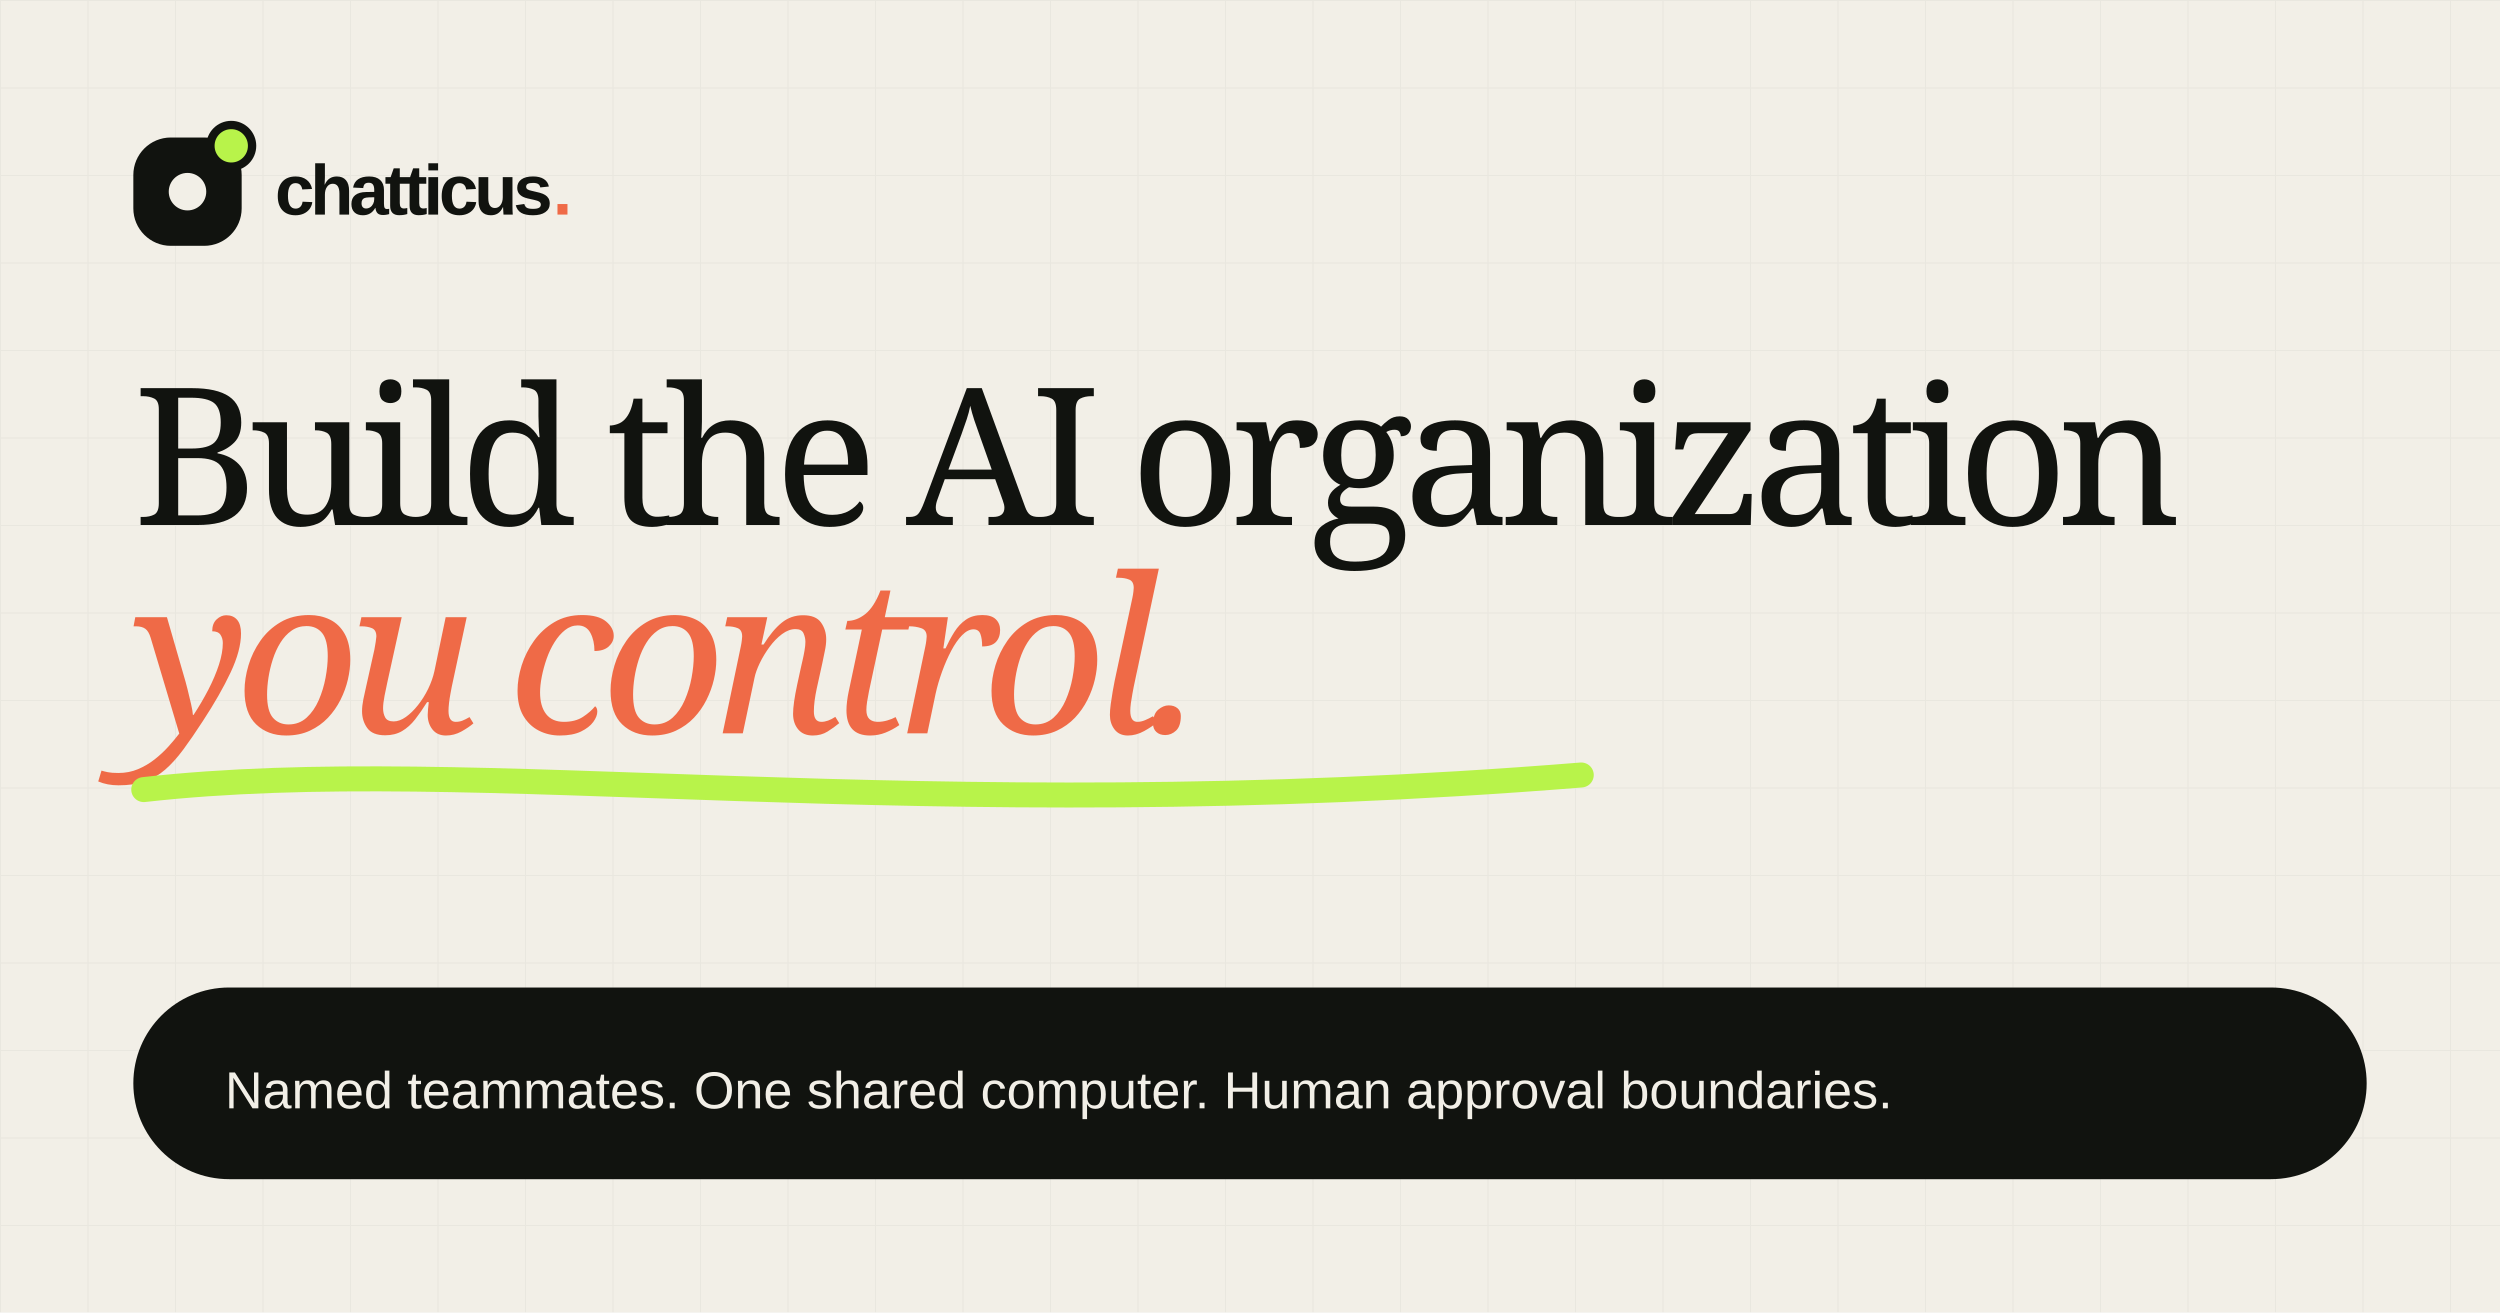
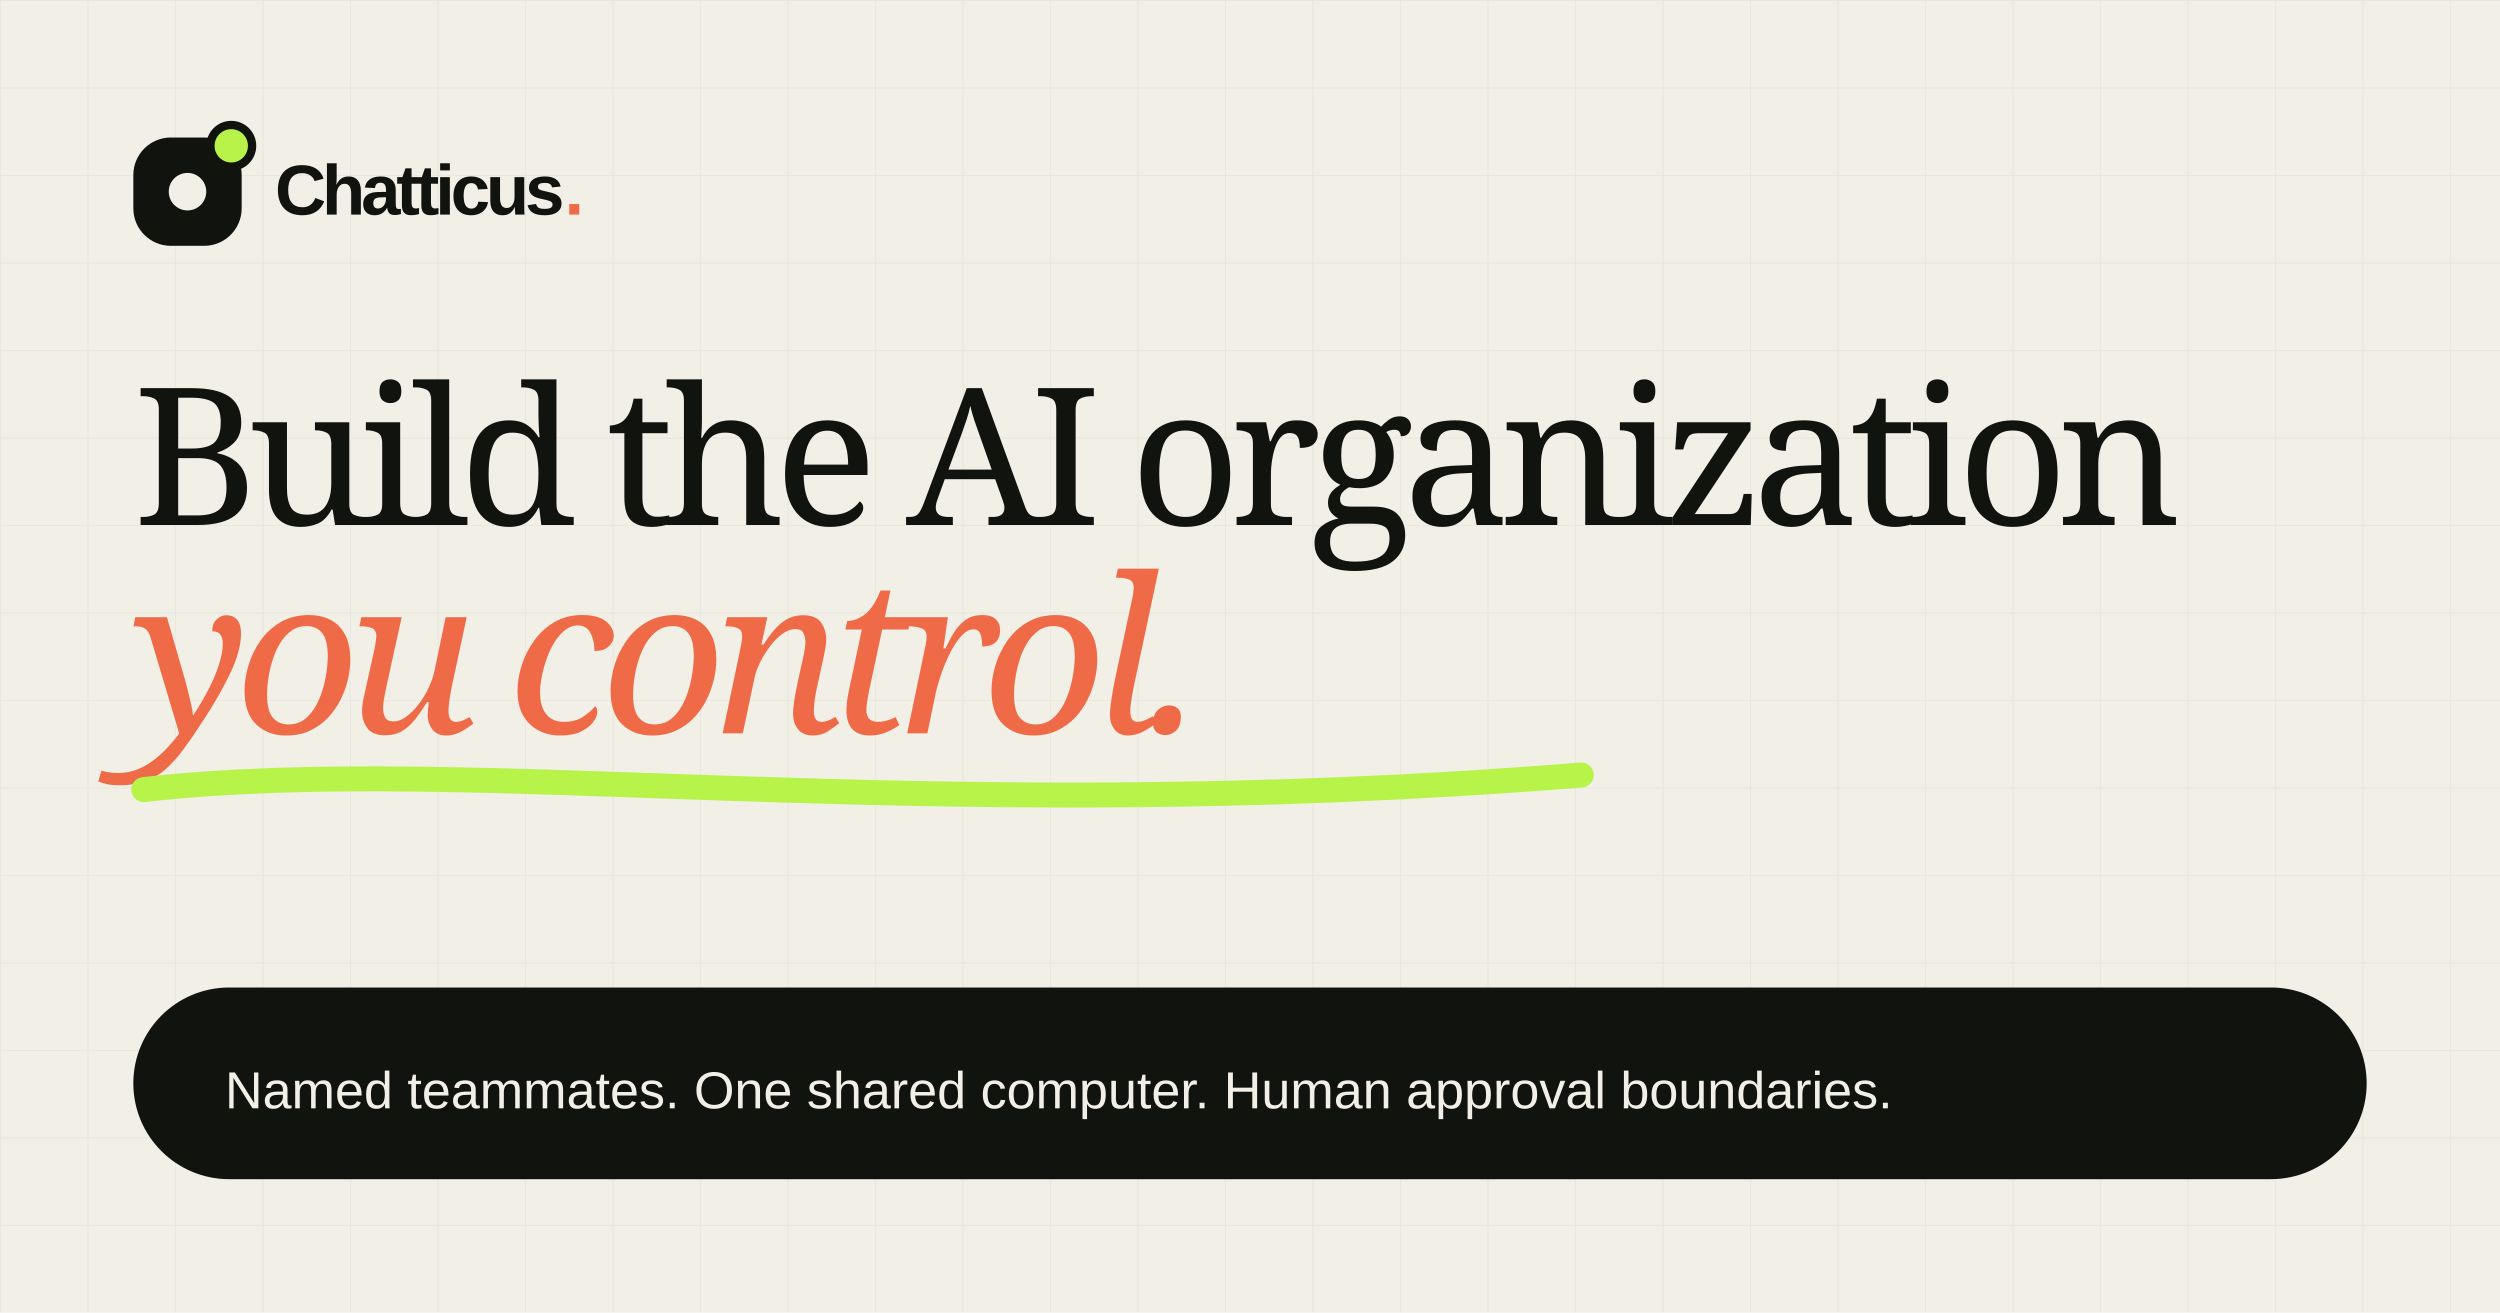
<svg xmlns="http://www.w3.org/2000/svg" width="1200" height="630" viewBox="0 0 1200 630">
  <rect width="1200" height="630" fill="#f2efe7" />
  <path d="M0 0h1200v630H0z" fill="url(#grid)" opacity=".45" />
  <defs>
    <pattern id="grid" width="42" height="42" patternUnits="userSpaceOnUse">
      <path d="M42 0H0v42" fill="none" stroke="#11130f" stroke-opacity=".08" />
    </pattern>
  </defs>
  <rect x="64" y="66" width="52" height="52" rx="18" fill="#11130f" />
  <circle cx="90" cy="92" r="9" fill="#f2efe7" />
  <circle cx="111" cy="70" r="10" fill="#b8f34a" stroke="#11130f" stroke-width="4" />
-   <text x="132" y="103" fill="#11130f" font-family="Arial, sans-serif" font-size="34" font-weight="700" letter-spacing="-2">chatticus<tspan fill="#ef6a47">.</tspan>
+   <text x="132" y="103" fill="#11130f" font-family="Arial, sans-serif" font-size="34" font-weight="700" letter-spacing="-2">Chatticus<tspan fill="#ef6a47">.</tspan>
  </text>
  <text x="64" y="252" fill="#11130f" font-family="Georgia, serif" font-size="92" letter-spacing="-5">Build the AI organization</text>
  <text x="64" y="352" fill="#ef6a47" font-family="Georgia, serif" font-size="104" font-style="italic" letter-spacing="-6">you control.</text>
  <path d="M69 379c160-18 368 19 690-7" fill="none" stroke="#b8f34a" stroke-width="12" stroke-linecap="round" />
  <rect x="64" y="474" width="1072" height="92" rx="46" fill="#11130f" />
  <text x="108" y="532" fill="#f2efe7" font-family="Arial, sans-serif" font-size="25">Named teammates. One shared computer. Human approval boundaries.</text>
</svg>
